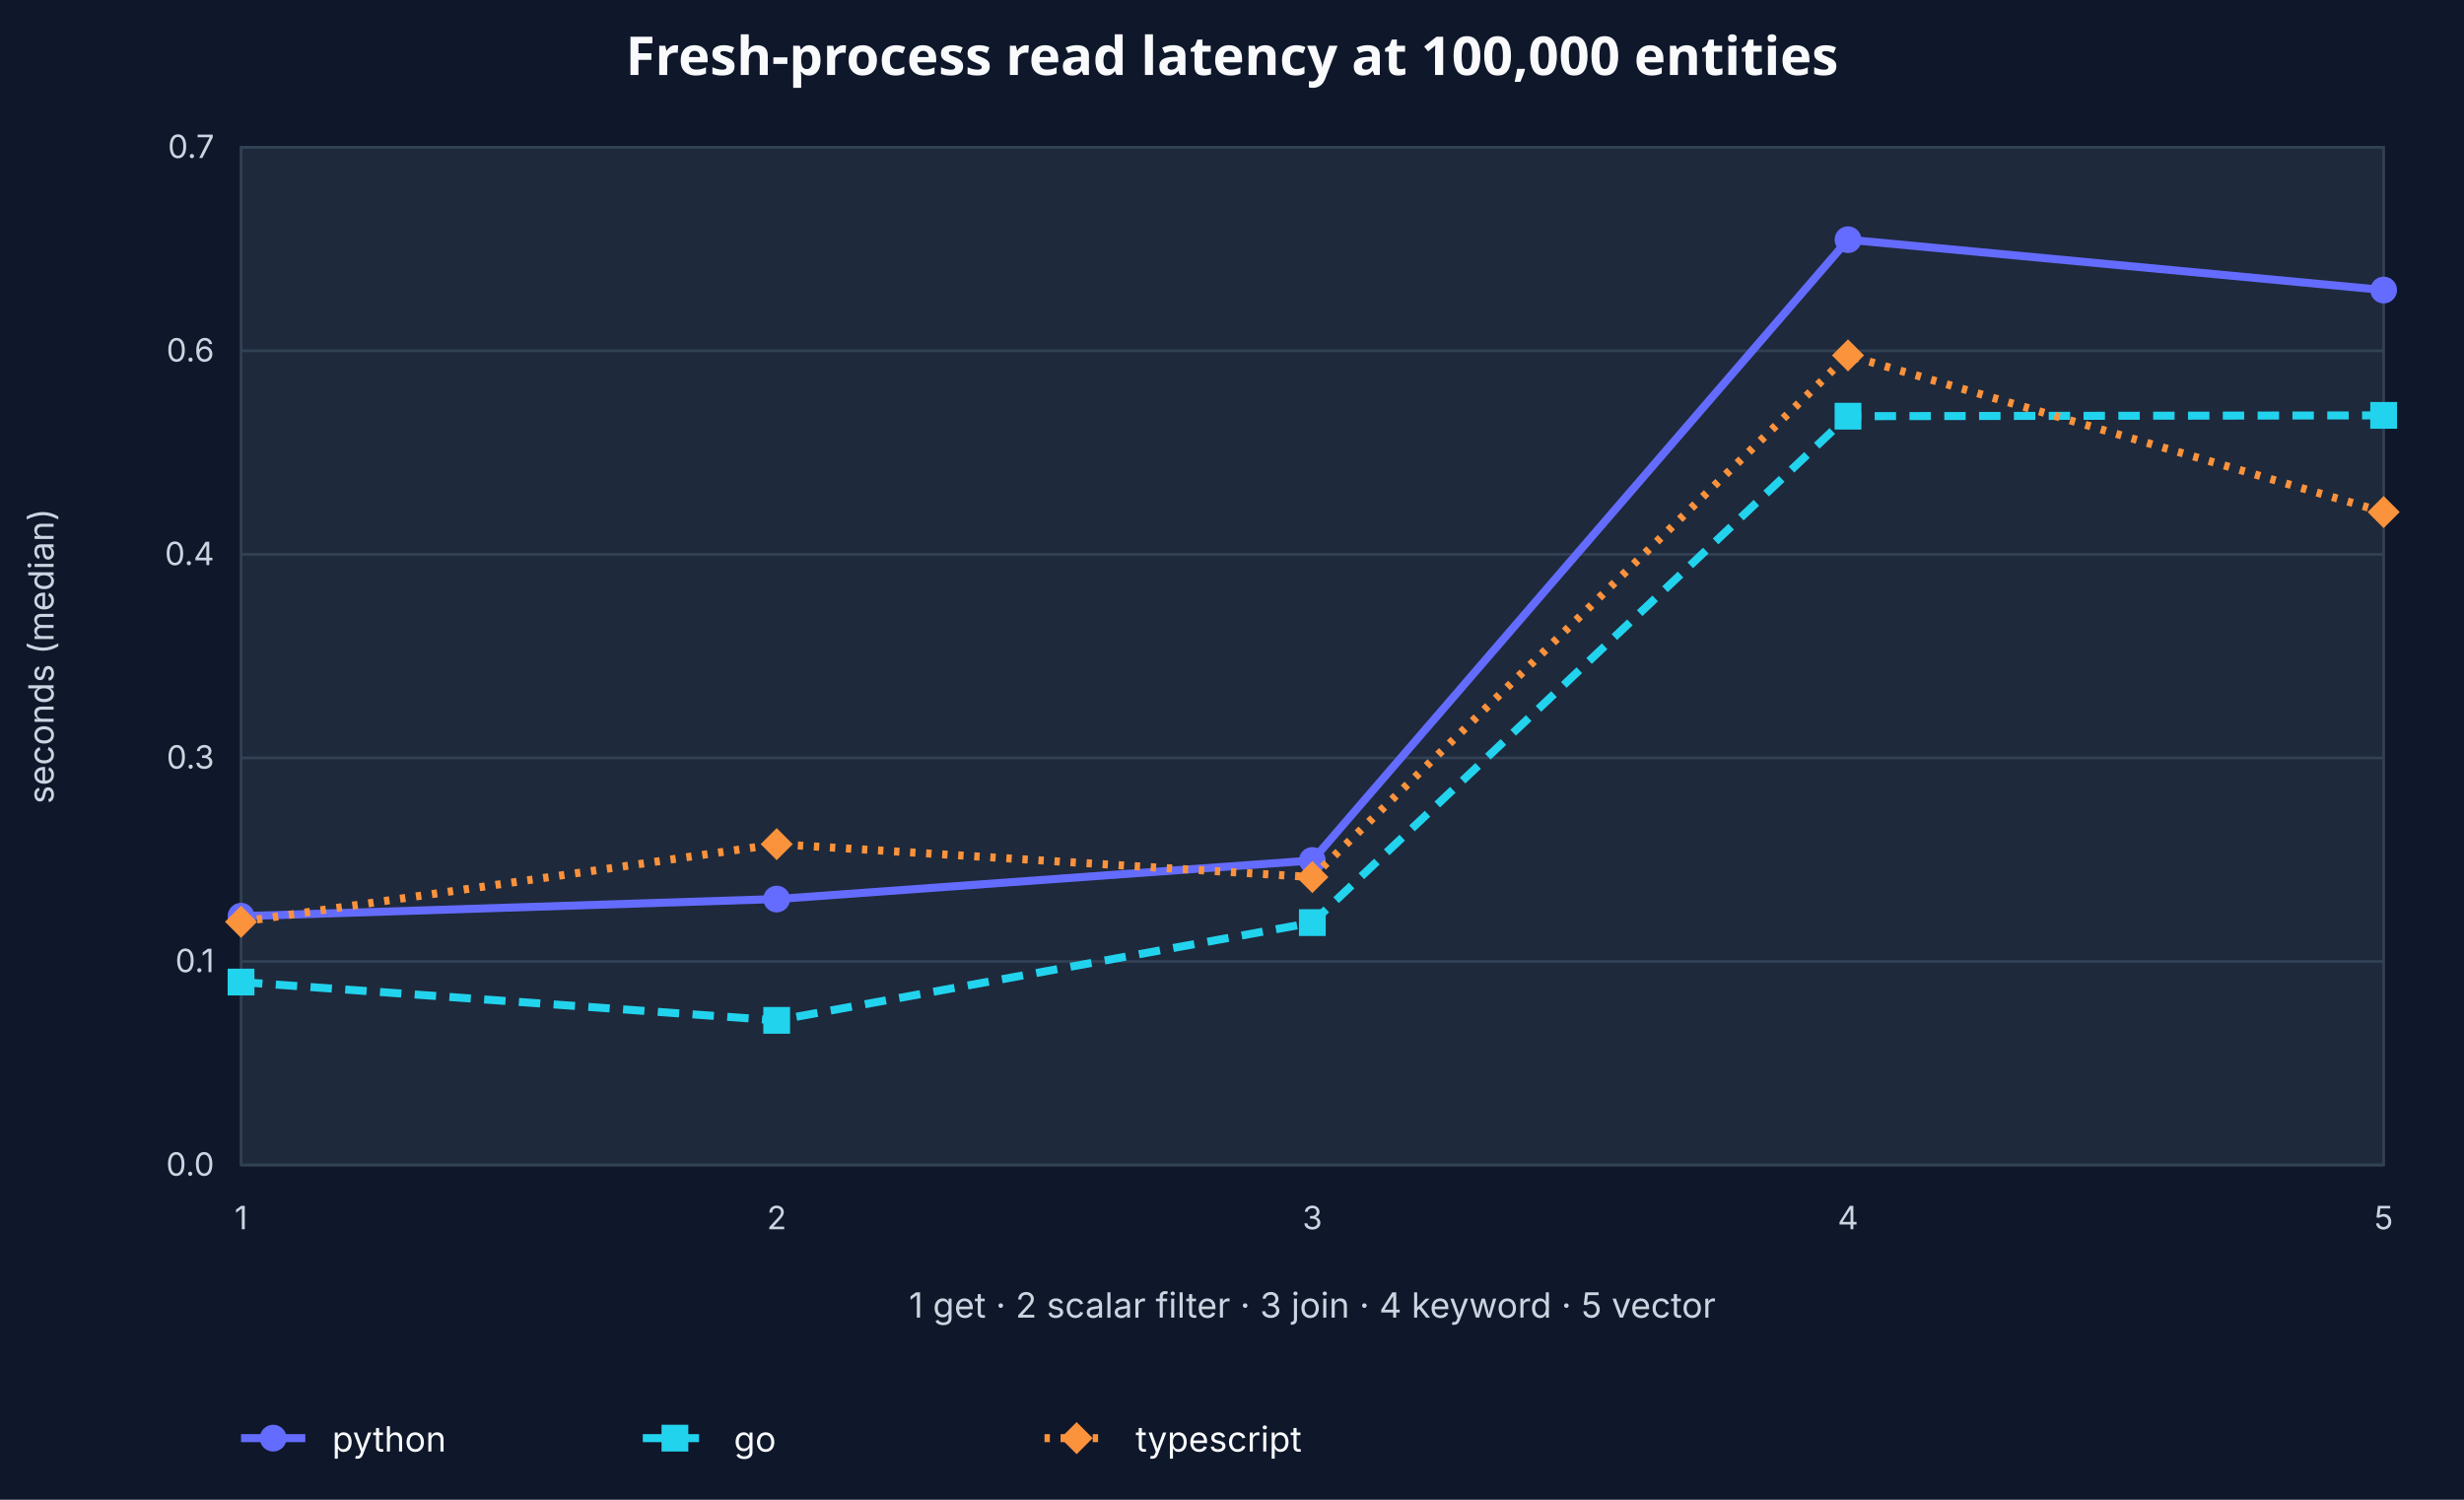
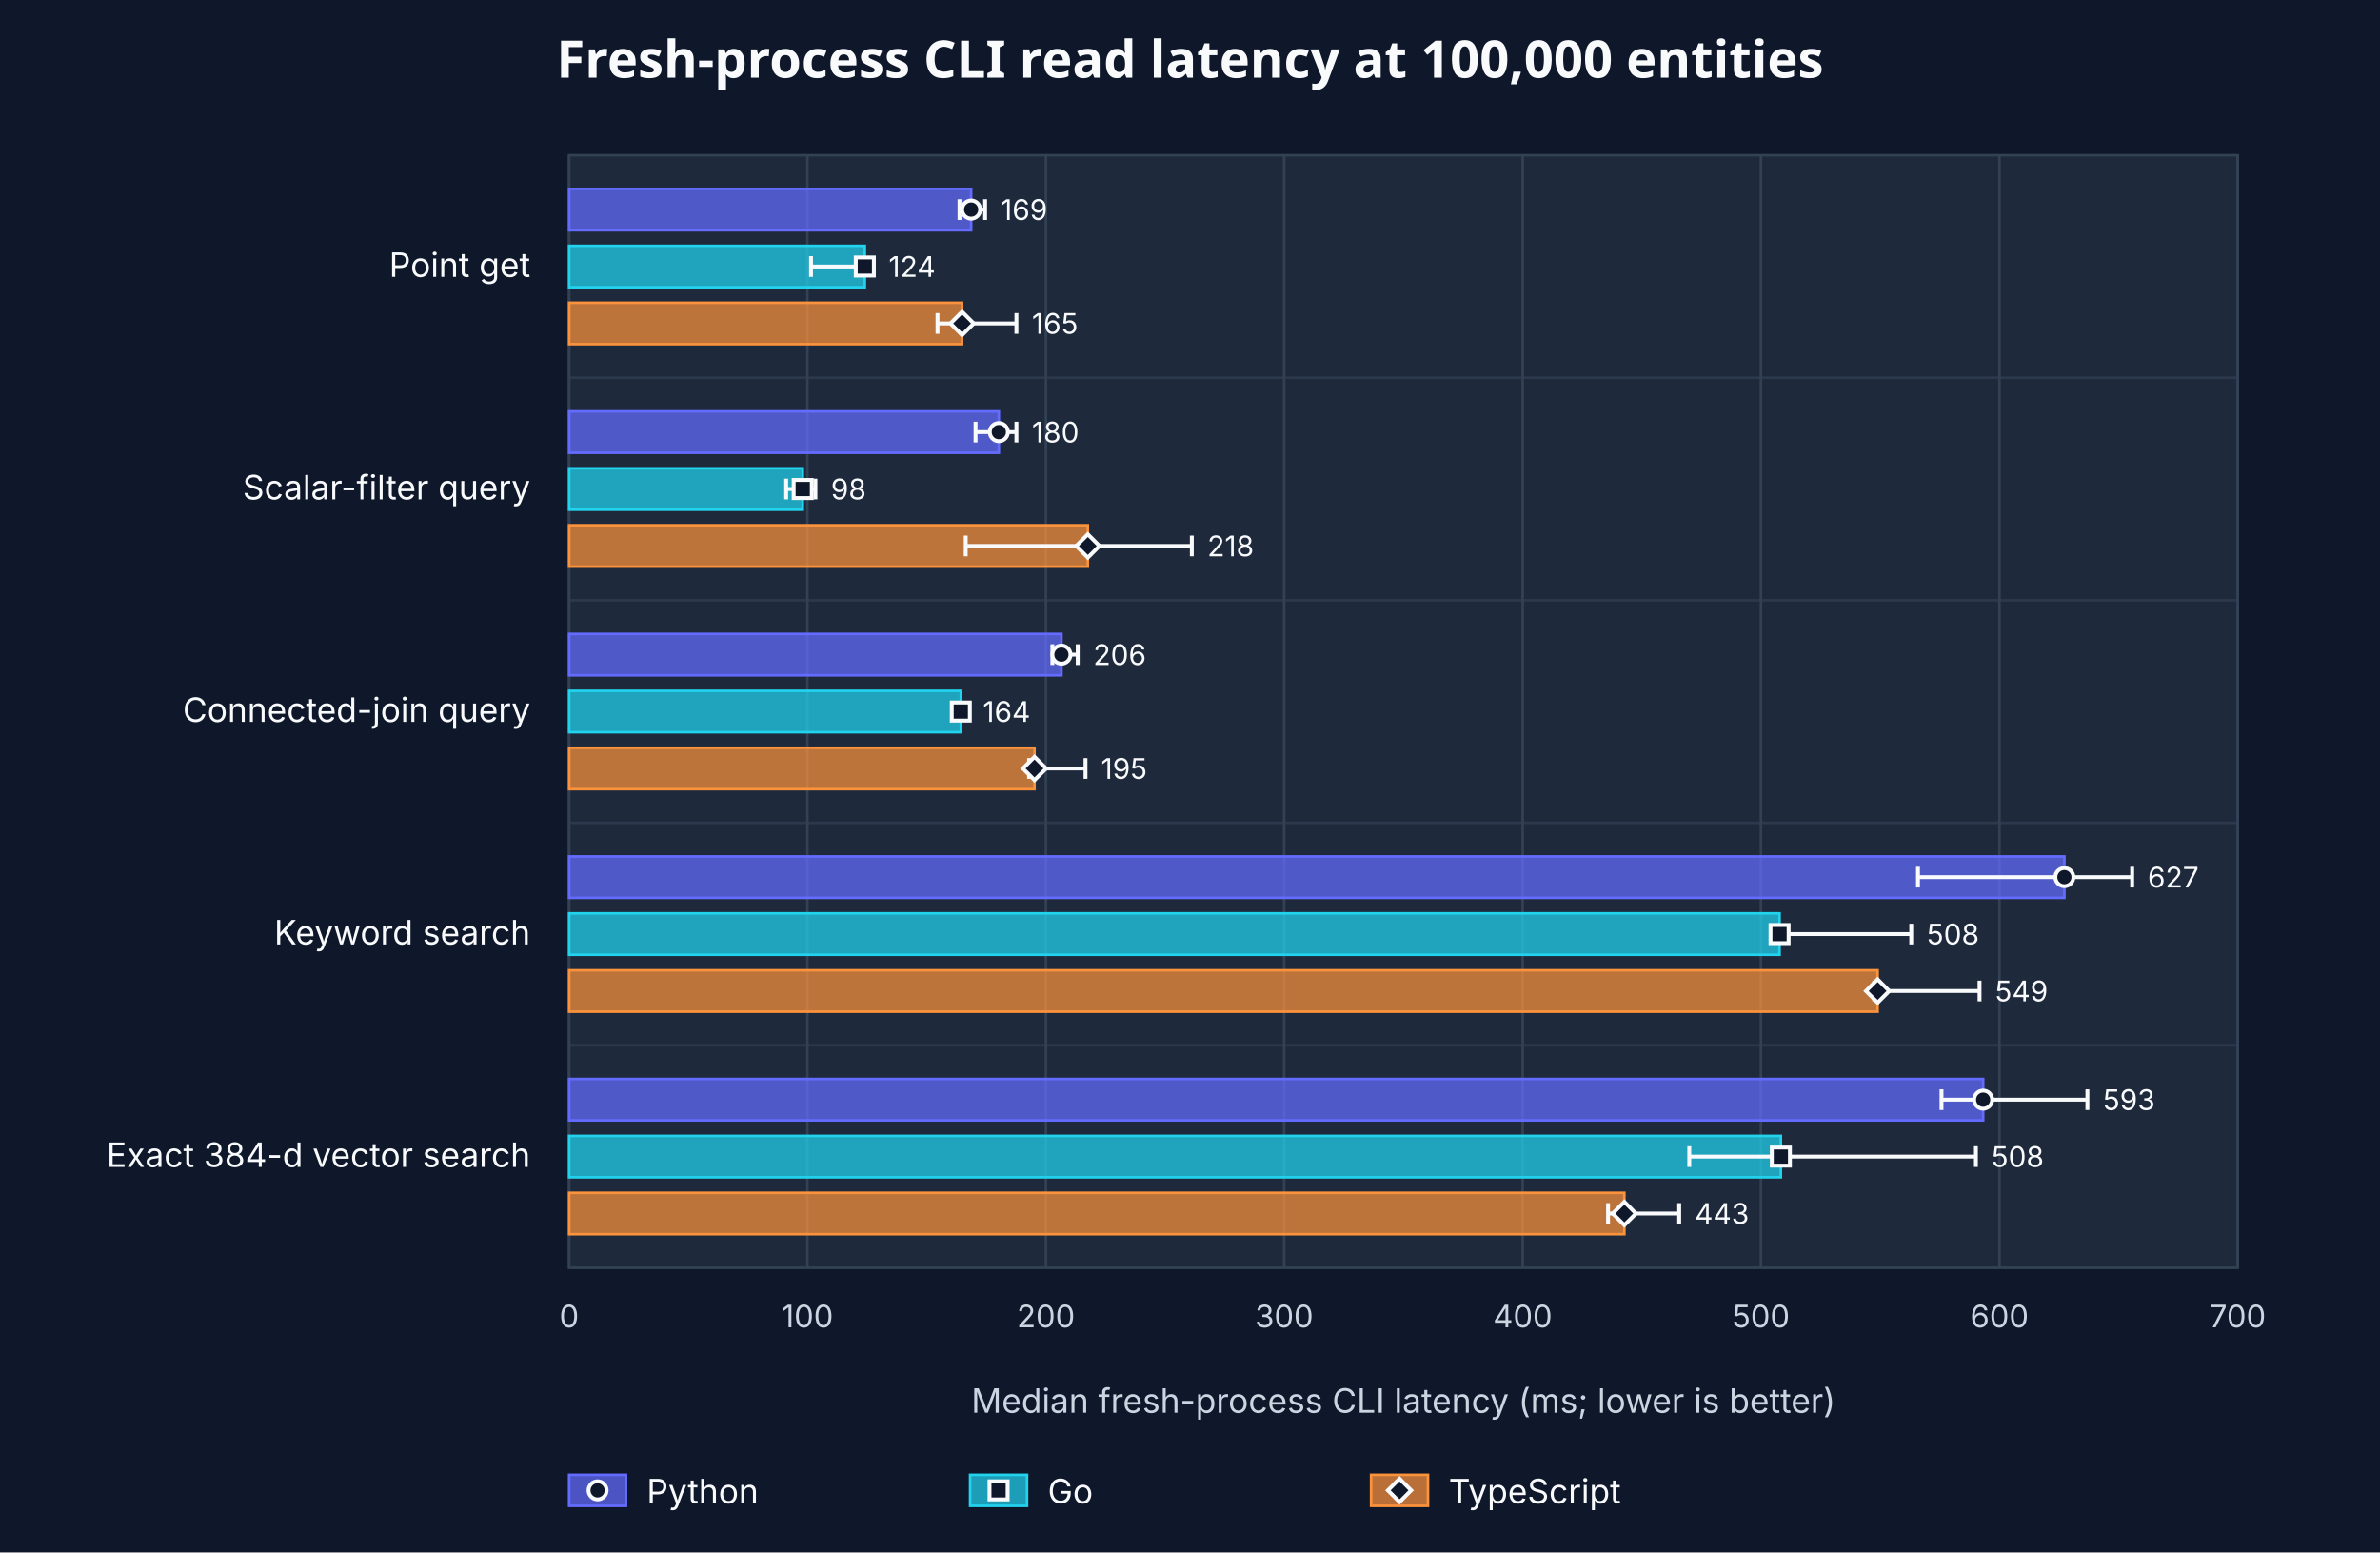
- <svg xmlns="http://www.w3.org/2000/svg" role="img" aria-labelledby="chart-title chart-description" viewBox="0 0 920 560">
-   <rect width="920" height="560" fill="#0F172A" />
-   <rect x="90" y="55" width="800" height="380" fill="#1E293B" stroke="#334155" />
-   <text x="460.0" y="28" text-anchor="middle" font-family="'Outfit Variable', Outfit, sans-serif" font-size="20" font-weight="600" fill="#F8FAFC">Fresh-process read latency at 100,000 entities</text>
-   <line x1="90" y1="435.0" x2="890" y2="435.0" stroke="#334155" />
-   <text x="80" y="439.0" text-anchor="end" font-family="'Inter Variable', Inter, sans-serif" font-size="12" fill="#CBD5E1">0.0</text>
-   <line x1="90" y1="359.0" x2="890" y2="359.0" stroke="#334155" />
-   <text x="80" y="363.0" text-anchor="end" font-family="'Inter Variable', Inter, sans-serif" font-size="12" fill="#CBD5E1">0.1</text>
-   <line x1="90" y1="283.0" x2="890" y2="283.0" stroke="#334155" />
-   <text x="80" y="287.0" text-anchor="end" font-family="'Inter Variable', Inter, sans-serif" font-size="12" fill="#CBD5E1">0.3</text>
-   <line x1="90" y1="207.0" x2="890" y2="207.0" stroke="#334155" />
-   <text x="80" y="211.0" text-anchor="end" font-family="'Inter Variable', Inter, sans-serif" font-size="12" fill="#CBD5E1">0.4</text>
-   <line x1="90" y1="131.0" x2="890" y2="131.0" stroke="#334155" />
-   <text x="80" y="135.0" text-anchor="end" font-family="'Inter Variable', Inter, sans-serif" font-size="12" fill="#CBD5E1">0.6</text>
-   <line x1="90" y1="55.0" x2="890" y2="55.0" stroke="#334155" />
-   <text x="80" y="59.0" text-anchor="end" font-family="'Inter Variable', Inter, sans-serif" font-size="12" fill="#CBD5E1">0.7</text>
-   <polyline points="90.0,342.1 290.0,335.7 490.0,321.3 690.0,89.5 890.0,108.3" fill="none" stroke="#646CFF" stroke-width="3" />
-   <circle cx="90.0" cy="342.1" r="5" fill="#646CFF" />
-   <circle cx="290.0" cy="335.7" r="5" fill="#646CFF" />
-   <circle cx="490.0" cy="321.3" r="5" fill="#646CFF" />
-   <circle cx="690.0" cy="89.5" r="5" fill="#646CFF" />
-   <circle cx="890.0" cy="108.3" r="5" fill="#646CFF" />
-   <polyline points="90.0,366.7 290.0,381.0 490.0,344.5 690.0,155.4 890.0,155.1" fill="none" stroke="#22D3EE" stroke-width="3" stroke-dasharray="8 5" />
-   <rect x="85.0" y="361.7" width="10" height="10" fill="#22D3EE" />
-   <rect x="285.0" y="376.0" width="10" height="10" fill="#22D3EE" />
-   <rect x="485.0" y="339.5" width="10" height="10" fill="#22D3EE" />
-   <rect x="685.0" y="150.4" width="10" height="10" fill="#22D3EE" />
-   <rect x="885.0" y="150.1" width="10" height="10" fill="#22D3EE" />
-   <polyline points="90.0,344.2 290.0,315.2 490.0,327.5 690.0,132.7 890.0,191.2" fill="none" stroke="#FB923C" stroke-width="3" stroke-dasharray="2 4" />
-   <path d="M 90.0 338.2 L 96.0 344.2 L 90.0 350.2 L 84.0 344.2 Z" fill="#FB923C" />
-   <path d="M 290.0 309.2 L 296.0 315.2 L 290.0 321.2 L 284.0 315.2 Z" fill="#FB923C" />
-   <path d="M 490.0 321.5 L 496.0 327.5 L 490.0 333.5 L 484.0 327.5 Z" fill="#FB923C" />
-   <path d="M 690.0 126.7 L 696.0 132.7 L 690.0 138.7 L 684.0 132.7 Z" fill="#FB923C" />
-   <path d="M 890.0 185.2 L 896.0 191.2 L 890.0 197.2 L 884.0 191.2 Z" fill="#FB923C" />
-   <text x="90.0" y="459" text-anchor="middle" font-family="'Inter Variable', Inter, sans-serif" font-size="12" fill="#CBD5E1">1</text>
-   <text x="290.0" y="459" text-anchor="middle" font-family="'Inter Variable', Inter, sans-serif" font-size="12" fill="#CBD5E1">2</text>
-   <text x="490.0" y="459" text-anchor="middle" font-family="'Inter Variable', Inter, sans-serif" font-size="12" fill="#CBD5E1">3</text>
-   <text x="690.0" y="459" text-anchor="middle" font-family="'Inter Variable', Inter, sans-serif" font-size="12" fill="#CBD5E1">4</text>
-   <text x="890.0" y="459" text-anchor="middle" font-family="'Inter Variable', Inter, sans-serif" font-size="12" fill="#CBD5E1">5</text>
-   <line x1="90" y1="537" x2="114" y2="537" stroke="#646CFF" stroke-width="3" />
-   <circle cx="102.0" cy="537.0" r="5" fill="#646CFF" />
-   <text x="124" y="542" font-family="'Inter Variable', Inter, sans-serif" font-size="13" fill="#F8FAFC">python</text>
-   <line x1="240" y1="537" x2="264" y2="537" stroke="#22D3EE" stroke-width="3" stroke-dasharray="8 5" />
-   <rect x="247.0" y="532.0" width="10" height="10" fill="#22D3EE" />
-   <text x="274" y="542" font-family="'Inter Variable', Inter, sans-serif" font-size="13" fill="#F8FAFC">go</text>
-   <line x1="390" y1="537" x2="414" y2="537" stroke="#FB923C" stroke-width="3" stroke-dasharray="2 4" />
-   <path d="M 402.0 531.0 L 408.0 537.0 L 402.0 543.0 L 396.0 537.0 Z" fill="#FB923C" />
-   <text x="424" y="542" font-family="'Inter Variable', Inter, sans-serif" font-size="13" fill="#F8FAFC">typescript</text>
-   <text x="490.0" y="492" text-anchor="middle" font-family="'Inter Variable', Inter, sans-serif" font-size="13" fill="#CBD5E1">1 get · 2 scalar filter · 3 join · 4 keyword · 5 vector</text>
-   <text x="20" y="245.0" transform="rotate(-90 20 245.0)" text-anchor="middle" font-family="'Inter Variable', Inter, sans-serif" font-size="13" fill="#CBD5E1">seconds (median)</text>
+ <svg xmlns="http://www.w3.org/2000/svg" role="img" aria-labelledby="chart-title chart-description" viewBox="0 0 920 600">
+   <rect width="920" height="600" fill="#0F172A" />
+   <rect x="220" y="60" width="645" height="430" fill="#1E293B" stroke="#334155" />
+   <text x="460.0" y="30" text-anchor="middle" font-family="'Outfit Variable', Outfit, sans-serif" font-size="20" font-weight="600" fill="#F8FAFC">Fresh-process CLI read latency at 100,000 entities</text>
+   <line x1="220.0" y1="60" x2="220.0" y2="490" stroke="#334155" />
+   <text x="220.0" y="513" text-anchor="middle" font-family="'Inter Variable', Inter, sans-serif" font-size="12" fill="#CBD5E1">0</text>
+   <line x1="312.1" y1="60" x2="312.1" y2="490" stroke="#334155" />
+   <text x="312.1" y="513" text-anchor="middle" font-family="'Inter Variable', Inter, sans-serif" font-size="12" fill="#CBD5E1">100</text>
+   <line x1="404.3" y1="60" x2="404.3" y2="490" stroke="#334155" />
+   <text x="404.3" y="513" text-anchor="middle" font-family="'Inter Variable', Inter, sans-serif" font-size="12" fill="#CBD5E1">200</text>
+   <line x1="496.4" y1="60" x2="496.4" y2="490" stroke="#334155" />
+   <text x="496.4" y="513" text-anchor="middle" font-family="'Inter Variable', Inter, sans-serif" font-size="12" fill="#CBD5E1">300</text>
+   <line x1="588.6" y1="60" x2="588.6" y2="490" stroke="#334155" />
+   <text x="588.6" y="513" text-anchor="middle" font-family="'Inter Variable', Inter, sans-serif" font-size="12" fill="#CBD5E1">400</text>
+   <line x1="680.7" y1="60" x2="680.7" y2="490" stroke="#334155" />
+   <text x="680.7" y="513" text-anchor="middle" font-family="'Inter Variable', Inter, sans-serif" font-size="12" fill="#CBD5E1">500</text>
+   <line x1="772.9" y1="60" x2="772.9" y2="490" stroke="#334155" />
+   <text x="772.9" y="513" text-anchor="middle" font-family="'Inter Variable', Inter, sans-serif" font-size="12" fill="#CBD5E1">600</text>
+   <line x1="865.0" y1="60" x2="865.0" y2="490" stroke="#334155" />
+   <text x="865.0" y="513" text-anchor="middle" font-family="'Inter Variable', Inter, sans-serif" font-size="12" fill="#CBD5E1">700</text>
+   <text x="205" y="107.0" text-anchor="end" font-family="'Inter Variable', Inter, sans-serif" font-size="13" fill="#F8FAFC">Point get</text>
+   <rect class="data-bar" data-runtime="python" data-operation="point_get" x="220" y="73.0" width="155.4" height="16.0" fill="#646CFF" fill-opacity="0.72" stroke="#646CFF" role="img" aria-label="Python, Point get: median 169 milliseconds; observed range 164 to 174 milliseconds" />
+   <line x1="370.9" y1="81.0" x2="380.8" y2="81.0" stroke="#F8FAFC" stroke-width="1.5" />
+   <line x1="370.9" y1="77.0" x2="370.9" y2="85.0" stroke="#F8FAFC" stroke-width="1.5" />
+   <line x1="380.8" y1="77.0" x2="380.8" y2="85.0" stroke="#F8FAFC" stroke-width="1.5" />
+   <circle class="runtime-marker" data-runtime="python" cx="375.4" cy="81.0" r="3.5" fill="#0F172A" stroke="#F8FAFC" stroke-width="1.5" />
+   <text class="data-label" x="386.8" y="85.0" font-family="'Inter Variable', Inter, sans-serif" font-size="11" fill="#F8FAFC">169</text>
+   <rect class="data-bar" data-runtime="go" data-operation="point_get" x="220" y="95.0" width="114.3" height="16.0" fill="#22D3EE" fill-opacity="0.72" stroke="#22D3EE" role="img" aria-label="Go, Point get: median 124 milliseconds; observed range 102 to 127 milliseconds" />
+   <line x1="313.5" y1="103.0" x2="337.5" y2="103.0" stroke="#F8FAFC" stroke-width="1.5" />
+   <line x1="313.5" y1="99.0" x2="313.5" y2="107.0" stroke="#F8FAFC" stroke-width="1.5" />
+   <line x1="337.5" y1="99.0" x2="337.5" y2="107.0" stroke="#F8FAFC" stroke-width="1.5" />
+   <rect class="runtime-marker" data-runtime="go" x="330.8" y="99.5" width="7.0" height="7.0" fill="#0F172A" stroke="#F8FAFC" stroke-width="1.5" />
+   <text class="data-label" x="343.5" y="107.0" font-family="'Inter Variable', Inter, sans-serif" font-size="11" fill="#F8FAFC">124</text>
+   <rect class="data-bar" data-runtime="typescript" data-operation="point_get" x="220" y="117.0" width="151.9" height="16.0" fill="#FB923C" fill-opacity="0.72" stroke="#FB923C" role="img" aria-label="TypeScript, Point get: median 165 milliseconds; observed range 155 to 188 milliseconds" />
+   <line x1="362.4" y1="125.0" x2="392.9" y2="125.0" stroke="#F8FAFC" stroke-width="1.5" />
+   <line x1="362.4" y1="121.0" x2="362.4" y2="129.0" stroke="#F8FAFC" stroke-width="1.5" />
+   <line x1="392.9" y1="121.0" x2="392.9" y2="129.0" stroke="#F8FAFC" stroke-width="1.5" />
+   <path class="runtime-marker" data-runtime="typescript" d="M 371.9 120.5 L 376.4 125.0 L 371.9 129.5 L 367.4 125.0 Z" fill="#0F172A" stroke="#F8FAFC" stroke-width="1.5" />
+   <text class="data-label" x="398.9" y="129.0" font-family="'Inter Variable', Inter, sans-serif" font-size="11" fill="#F8FAFC">165</text>
+   <line x1="220" y1="146.0" x2="865" y2="146.0" stroke="#334155" stroke-opacity="0.7" />
+   <text x="205" y="193.0" text-anchor="end" font-family="'Inter Variable', Inter, sans-serif" font-size="13" fill="#F8FAFC">Scalar-filter query</text>
+   <rect class="data-bar" data-runtime="python" data-operation="query_scalar_filter" x="220" y="159.0" width="166.1" height="16.0" fill="#646CFF" fill-opacity="0.72" stroke="#646CFF" role="img" aria-label="Python, Scalar-filter query: median 180 milliseconds; observed range 171 to 188 milliseconds" />
+   <line x1="377.1" y1="167.0" x2="392.9" y2="167.0" stroke="#F8FAFC" stroke-width="1.5" />
+   <line x1="377.1" y1="163.0" x2="377.1" y2="171.0" stroke="#F8FAFC" stroke-width="1.5" />
+   <line x1="392.9" y1="163.0" x2="392.9" y2="171.0" stroke="#F8FAFC" stroke-width="1.5" />
+   <circle class="runtime-marker" data-runtime="python" cx="386.1" cy="167.0" r="3.5" fill="#0F172A" stroke="#F8FAFC" stroke-width="1.5" />
+   <text class="data-label" x="398.9" y="171.0" font-family="'Inter Variable', Inter, sans-serif" font-size="11" fill="#F8FAFC">180</text>
+   <rect class="data-bar" data-runtime="go" data-operation="query_scalar_filter" x="220" y="181.0" width="90.3" height="16.0" fill="#22D3EE" fill-opacity="0.72" stroke="#22D3EE" role="img" aria-label="Go, Scalar-filter query: median 98 milliseconds; observed range 91 to 103 milliseconds" />
+   <line x1="303.9" y1="189.0" x2="315.2" y2="189.0" stroke="#F8FAFC" stroke-width="1.5" />
+   <line x1="303.9" y1="185.0" x2="303.9" y2="193.0" stroke="#F8FAFC" stroke-width="1.5" />
+   <line x1="315.2" y1="185.0" x2="315.2" y2="193.0" stroke="#F8FAFC" stroke-width="1.5" />
+   <rect class="runtime-marker" data-runtime="go" x="306.8" y="185.5" width="7.0" height="7.0" fill="#0F172A" stroke="#F8FAFC" stroke-width="1.5" />
+   <text class="data-label" x="321.2" y="193.0" font-family="'Inter Variable', Inter, sans-serif" font-size="11" fill="#F8FAFC">98</text>
+   <rect class="data-bar" data-runtime="typescript" data-operation="query_scalar_filter" x="220" y="203.0" width="200.5" height="16.0" fill="#FB923C" fill-opacity="0.72" stroke="#FB923C" role="img" aria-label="TypeScript, Scalar-filter query: median 218 milliseconds; observed range 166 to 261 milliseconds" />
+   <line x1="373.3" y1="211.0" x2="460.7" y2="211.0" stroke="#F8FAFC" stroke-width="1.5" />
+   <line x1="373.3" y1="207.0" x2="373.3" y2="215.0" stroke="#F8FAFC" stroke-width="1.5" />
+   <line x1="460.7" y1="207.0" x2="460.7" y2="215.0" stroke="#F8FAFC" stroke-width="1.5" />
+   <path class="runtime-marker" data-runtime="typescript" d="M 420.5 206.5 L 425.0 211.0 L 420.5 215.5 L 416.0 211.0 Z" fill="#0F172A" stroke="#F8FAFC" stroke-width="1.5" />
+   <text class="data-label" x="466.7" y="215.0" font-family="'Inter Variable', Inter, sans-serif" font-size="11" fill="#F8FAFC">218</text>
+   <line x1="220" y1="232.0" x2="865" y2="232.0" stroke="#334155" stroke-opacity="0.7" />
+   <text x="205" y="279.0" text-anchor="end" font-family="'Inter Variable', Inter, sans-serif" font-size="13" fill="#F8FAFC">Connected-join query</text>
+   <rect class="data-bar" data-runtime="python" data-operation="query_join" x="220" y="245.0" width="190.3" height="16.0" fill="#646CFF" fill-opacity="0.72" stroke="#646CFF" role="img" aria-label="Python, Connected-join query: median 206 milliseconds; observed range 203 to 213 milliseconds" />
+   <line x1="406.8" y1="253.0" x2="416.6" y2="253.0" stroke="#F8FAFC" stroke-width="1.5" />
+   <line x1="406.8" y1="249.0" x2="406.8" y2="257.0" stroke="#F8FAFC" stroke-width="1.5" />
+   <line x1="416.6" y1="249.0" x2="416.6" y2="257.0" stroke="#F8FAFC" stroke-width="1.5" />
+   <circle class="runtime-marker" data-runtime="python" cx="410.3" cy="253.0" r="3.5" fill="#0F172A" stroke="#F8FAFC" stroke-width="1.5" />
+   <text class="data-label" x="422.6" y="257.0" font-family="'Inter Variable', Inter, sans-serif" font-size="11" fill="#F8FAFC">206</text>
+   <rect class="data-bar" data-runtime="go" data-operation="query_join" x="220" y="267.0" width="151.4" height="16.0" fill="#22D3EE" fill-opacity="0.72" stroke="#22D3EE" role="img" aria-label="Go, Connected-join query: median 164 milliseconds; observed range 164 to 167 milliseconds" />
+   <line x1="371.3" y1="275.0" x2="373.9" y2="275.0" stroke="#F8FAFC" stroke-width="1.5" />
+   <line x1="371.3" y1="271.0" x2="371.3" y2="279.0" stroke="#F8FAFC" stroke-width="1.5" />
+   <line x1="373.9" y1="271.0" x2="373.9" y2="279.0" stroke="#F8FAFC" stroke-width="1.5" />
+   <rect class="runtime-marker" data-runtime="go" x="367.9" y="271.5" width="7.0" height="7.0" fill="#0F172A" stroke="#F8FAFC" stroke-width="1.5" />
+   <text class="data-label" x="379.9" y="279.0" font-family="'Inter Variable', Inter, sans-serif" font-size="11" fill="#F8FAFC">164</text>
+   <rect class="data-bar" data-runtime="typescript" data-operation="query_join" x="220" y="289.0" width="179.9" height="16.0" fill="#FB923C" fill-opacity="0.72" stroke="#FB923C" role="img" aria-label="TypeScript, Connected-join query: median 195 milliseconds; observed range 193 to 217 milliseconds" />
+   <line x1="397.8" y1="297.0" x2="419.6" y2="297.0" stroke="#F8FAFC" stroke-width="1.5" />
+   <line x1="397.8" y1="293.0" x2="397.8" y2="301.0" stroke="#F8FAFC" stroke-width="1.5" />
+   <line x1="419.6" y1="293.0" x2="419.6" y2="301.0" stroke="#F8FAFC" stroke-width="1.5" />
+   <path class="runtime-marker" data-runtime="typescript" d="M 399.9 292.5 L 404.4 297.0 L 399.9 301.5 L 395.4 297.0 Z" fill="#0F172A" stroke="#F8FAFC" stroke-width="1.5" />
+   <text class="data-label" x="425.6" y="301.0" font-family="'Inter Variable', Inter, sans-serif" font-size="11" fill="#F8FAFC">195</text>
+   <line x1="220" y1="318.0" x2="865" y2="318.0" stroke="#334155" stroke-opacity="0.7" />
+   <text x="205" y="365.0" text-anchor="end" font-family="'Inter Variable', Inter, sans-serif" font-size="13" fill="#F8FAFC">Keyword search</text>
+   <rect class="data-bar" data-runtime="python" data-operation="keyword_search" x="220" y="331.0" width="578.0" height="16.0" fill="#646CFF" fill-opacity="0.72" stroke="#646CFF" role="img" aria-label="Python, Keyword search: median 627 milliseconds; observed range 566 to 656 milliseconds" />
+   <line x1="741.4" y1="339.0" x2="824.2" y2="339.0" stroke="#F8FAFC" stroke-width="1.5" />
+   <line x1="741.4" y1="335.0" x2="741.4" y2="343.0" stroke="#F8FAFC" stroke-width="1.5" />
+   <line x1="824.2" y1="335.0" x2="824.2" y2="343.0" stroke="#F8FAFC" stroke-width="1.5" />
+   <circle class="runtime-marker" data-runtime="python" cx="798.0" cy="339.0" r="3.5" fill="#0F172A" stroke="#F8FAFC" stroke-width="1.5" />
+   <text class="data-label" x="830.2" y="343.0" font-family="'Inter Variable', Inter, sans-serif" font-size="11" fill="#F8FAFC">627</text>
+   <rect class="data-bar" data-runtime="go" data-operation="keyword_search" x="220" y="353.0" width="467.9" height="16.0" fill="#22D3EE" fill-opacity="0.72" stroke="#22D3EE" role="img" aria-label="Go, Keyword search: median 508 milliseconds; observed range 506 to 563 milliseconds" />
+   <line x1="685.8" y1="361.0" x2="738.8" y2="361.0" stroke="#F8FAFC" stroke-width="1.5" />
+   <line x1="685.8" y1="357.0" x2="685.8" y2="365.0" stroke="#F8FAFC" stroke-width="1.5" />
+   <line x1="738.8" y1="357.0" x2="738.8" y2="365.0" stroke="#F8FAFC" stroke-width="1.5" />
+   <rect class="runtime-marker" data-runtime="go" x="684.4" y="357.5" width="7.0" height="7.0" fill="#0F172A" stroke="#F8FAFC" stroke-width="1.5" />
+   <text class="data-label" x="744.8" y="365.0" font-family="'Inter Variable', Inter, sans-serif" font-size="11" fill="#F8FAFC">508</text>
+   <rect class="data-bar" data-runtime="typescript" data-operation="keyword_search" x="220" y="375.0" width="505.8" height="16.0" fill="#FB923C" fill-opacity="0.72" stroke="#FB923C" role="img" aria-label="TypeScript, Keyword search: median 549 milliseconds; observed range 547 to 592 milliseconds" />
+   <line x1="724.5" y1="383.0" x2="765.2" y2="383.0" stroke="#F8FAFC" stroke-width="1.5" />
+   <line x1="724.5" y1="379.0" x2="724.5" y2="387.0" stroke="#F8FAFC" stroke-width="1.5" />
+   <line x1="765.2" y1="379.0" x2="765.2" y2="387.0" stroke="#F8FAFC" stroke-width="1.5" />
+   <path class="runtime-marker" data-runtime="typescript" d="M 725.8 378.5 L 730.3 383.0 L 725.8 387.5 L 721.3 383.0 Z" fill="#0F172A" stroke="#F8FAFC" stroke-width="1.5" />
+   <text class="data-label" x="771.2" y="387.0" font-family="'Inter Variable', Inter, sans-serif" font-size="11" fill="#F8FAFC">549</text>
+   <line x1="220" y1="404.0" x2="865" y2="404.0" stroke="#334155" stroke-opacity="0.7" />
+   <text x="205" y="451.0" text-anchor="end" font-family="'Inter Variable', Inter, sans-serif" font-size="13" fill="#F8FAFC">Exact 384-d vector search</text>
+   <rect class="data-bar" data-runtime="python" data-operation="vector_search_384" x="220" y="417.0" width="546.6" height="16.0" fill="#646CFF" fill-opacity="0.72" stroke="#646CFF" role="img" aria-label="Python, Exact 384-d vector search: median 593 milliseconds; observed range 576 to 637 milliseconds" />
+   <line x1="750.5" y1="425.0" x2="806.9" y2="425.0" stroke="#F8FAFC" stroke-width="1.5" />
+   <line x1="750.5" y1="421.0" x2="750.5" y2="429.0" stroke="#F8FAFC" stroke-width="1.5" />
+   <line x1="806.9" y1="421.0" x2="806.9" y2="429.0" stroke="#F8FAFC" stroke-width="1.5" />
+   <circle class="runtime-marker" data-runtime="python" cx="766.6" cy="425.0" r="3.5" fill="#0F172A" stroke="#F8FAFC" stroke-width="1.5" />
+   <text class="data-label" x="812.9" y="429.0" font-family="'Inter Variable', Inter, sans-serif" font-size="11" fill="#F8FAFC">593</text>
+   <rect class="data-bar" data-runtime="go" data-operation="vector_search_384" x="220" y="439.0" width="468.4" height="16.0" fill="#22D3EE" fill-opacity="0.72" stroke="#22D3EE" role="img" aria-label="Go, Exact 384-d vector search: median 508 milliseconds; observed range 470 to 590 milliseconds" />
+   <line x1="653.0" y1="447.0" x2="763.8" y2="447.0" stroke="#F8FAFC" stroke-width="1.5" />
+   <line x1="653.0" y1="443.0" x2="653.0" y2="451.0" stroke="#F8FAFC" stroke-width="1.5" />
+   <line x1="763.8" y1="443.0" x2="763.8" y2="451.0" stroke="#F8FAFC" stroke-width="1.5" />
+   <rect class="runtime-marker" data-runtime="go" x="684.9" y="443.5" width="7.0" height="7.0" fill="#0F172A" stroke="#F8FAFC" stroke-width="1.5" />
+   <text class="data-label" x="769.8" y="451.0" font-family="'Inter Variable', Inter, sans-serif" font-size="11" fill="#F8FAFC">508</text>
+   <rect class="data-bar" data-runtime="typescript" data-operation="vector_search_384" x="220" y="461.0" width="407.9" height="16.0" fill="#FB923C" fill-opacity="0.72" stroke="#FB923C" role="img" aria-label="TypeScript, Exact 384-d vector search: median 443 milliseconds; observed range 436 to 466 milliseconds" />
+   <line x1="621.6" y1="469.0" x2="649.1" y2="469.0" stroke="#F8FAFC" stroke-width="1.5" />
+   <line x1="621.6" y1="465.0" x2="621.6" y2="473.0" stroke="#F8FAFC" stroke-width="1.5" />
+   <line x1="649.1" y1="465.0" x2="649.1" y2="473.0" stroke="#F8FAFC" stroke-width="1.5" />
+   <path class="runtime-marker" data-runtime="typescript" d="M 627.9 464.5 L 632.4 469.0 L 627.9 473.5 L 623.4 469.0 Z" fill="#0F172A" stroke="#F8FAFC" stroke-width="1.5" />
+   <text class="data-label" x="655.1" y="473.0" font-family="'Inter Variable', Inter, sans-serif" font-size="11" fill="#F8FAFC">443</text>
+   <text x="542.5" y="546" text-anchor="middle" font-family="'Inter Variable', Inter, sans-serif" font-size="13" fill="#CBD5E1">Median fresh-process CLI latency (ms; lower is better)</text>
+   <rect x="220" y="570" width="22" height="12" fill="#646CFF" fill-opacity="0.72" stroke="#646CFF" />
+   <circle cx="231.0" cy="576.0" r="3.5" fill="#0F172A" stroke="#F8FAFC" stroke-width="1.5" />
+   <text x="250" y="581" font-family="'Inter Variable', Inter, sans-serif" font-size="13" fill="#F8FAFC">Python</text>
+   <rect x="375" y="570" width="22" height="12" fill="#22D3EE" fill-opacity="0.72" stroke="#22D3EE" />
+   <rect x="382.5" y="572.5" width="7.0" height="7.0" fill="#0F172A" stroke="#F8FAFC" stroke-width="1.5" />
+   <text x="405" y="581" font-family="'Inter Variable', Inter, sans-serif" font-size="13" fill="#F8FAFC">Go</text>
+   <rect x="530" y="570" width="22" height="12" fill="#FB923C" fill-opacity="0.72" stroke="#FB923C" />
+   <path d="M 541.0 571.5 L 545.5 576.0 L 541.0 580.5 L 536.5 576.0 Z" fill="#0F172A" stroke="#F8FAFC" stroke-width="1.5" />
+   <text x="560" y="581" font-family="'Inter Variable', Inter, sans-serif" font-size="13" fill="#F8FAFC">TypeScript</text>
</svg>
